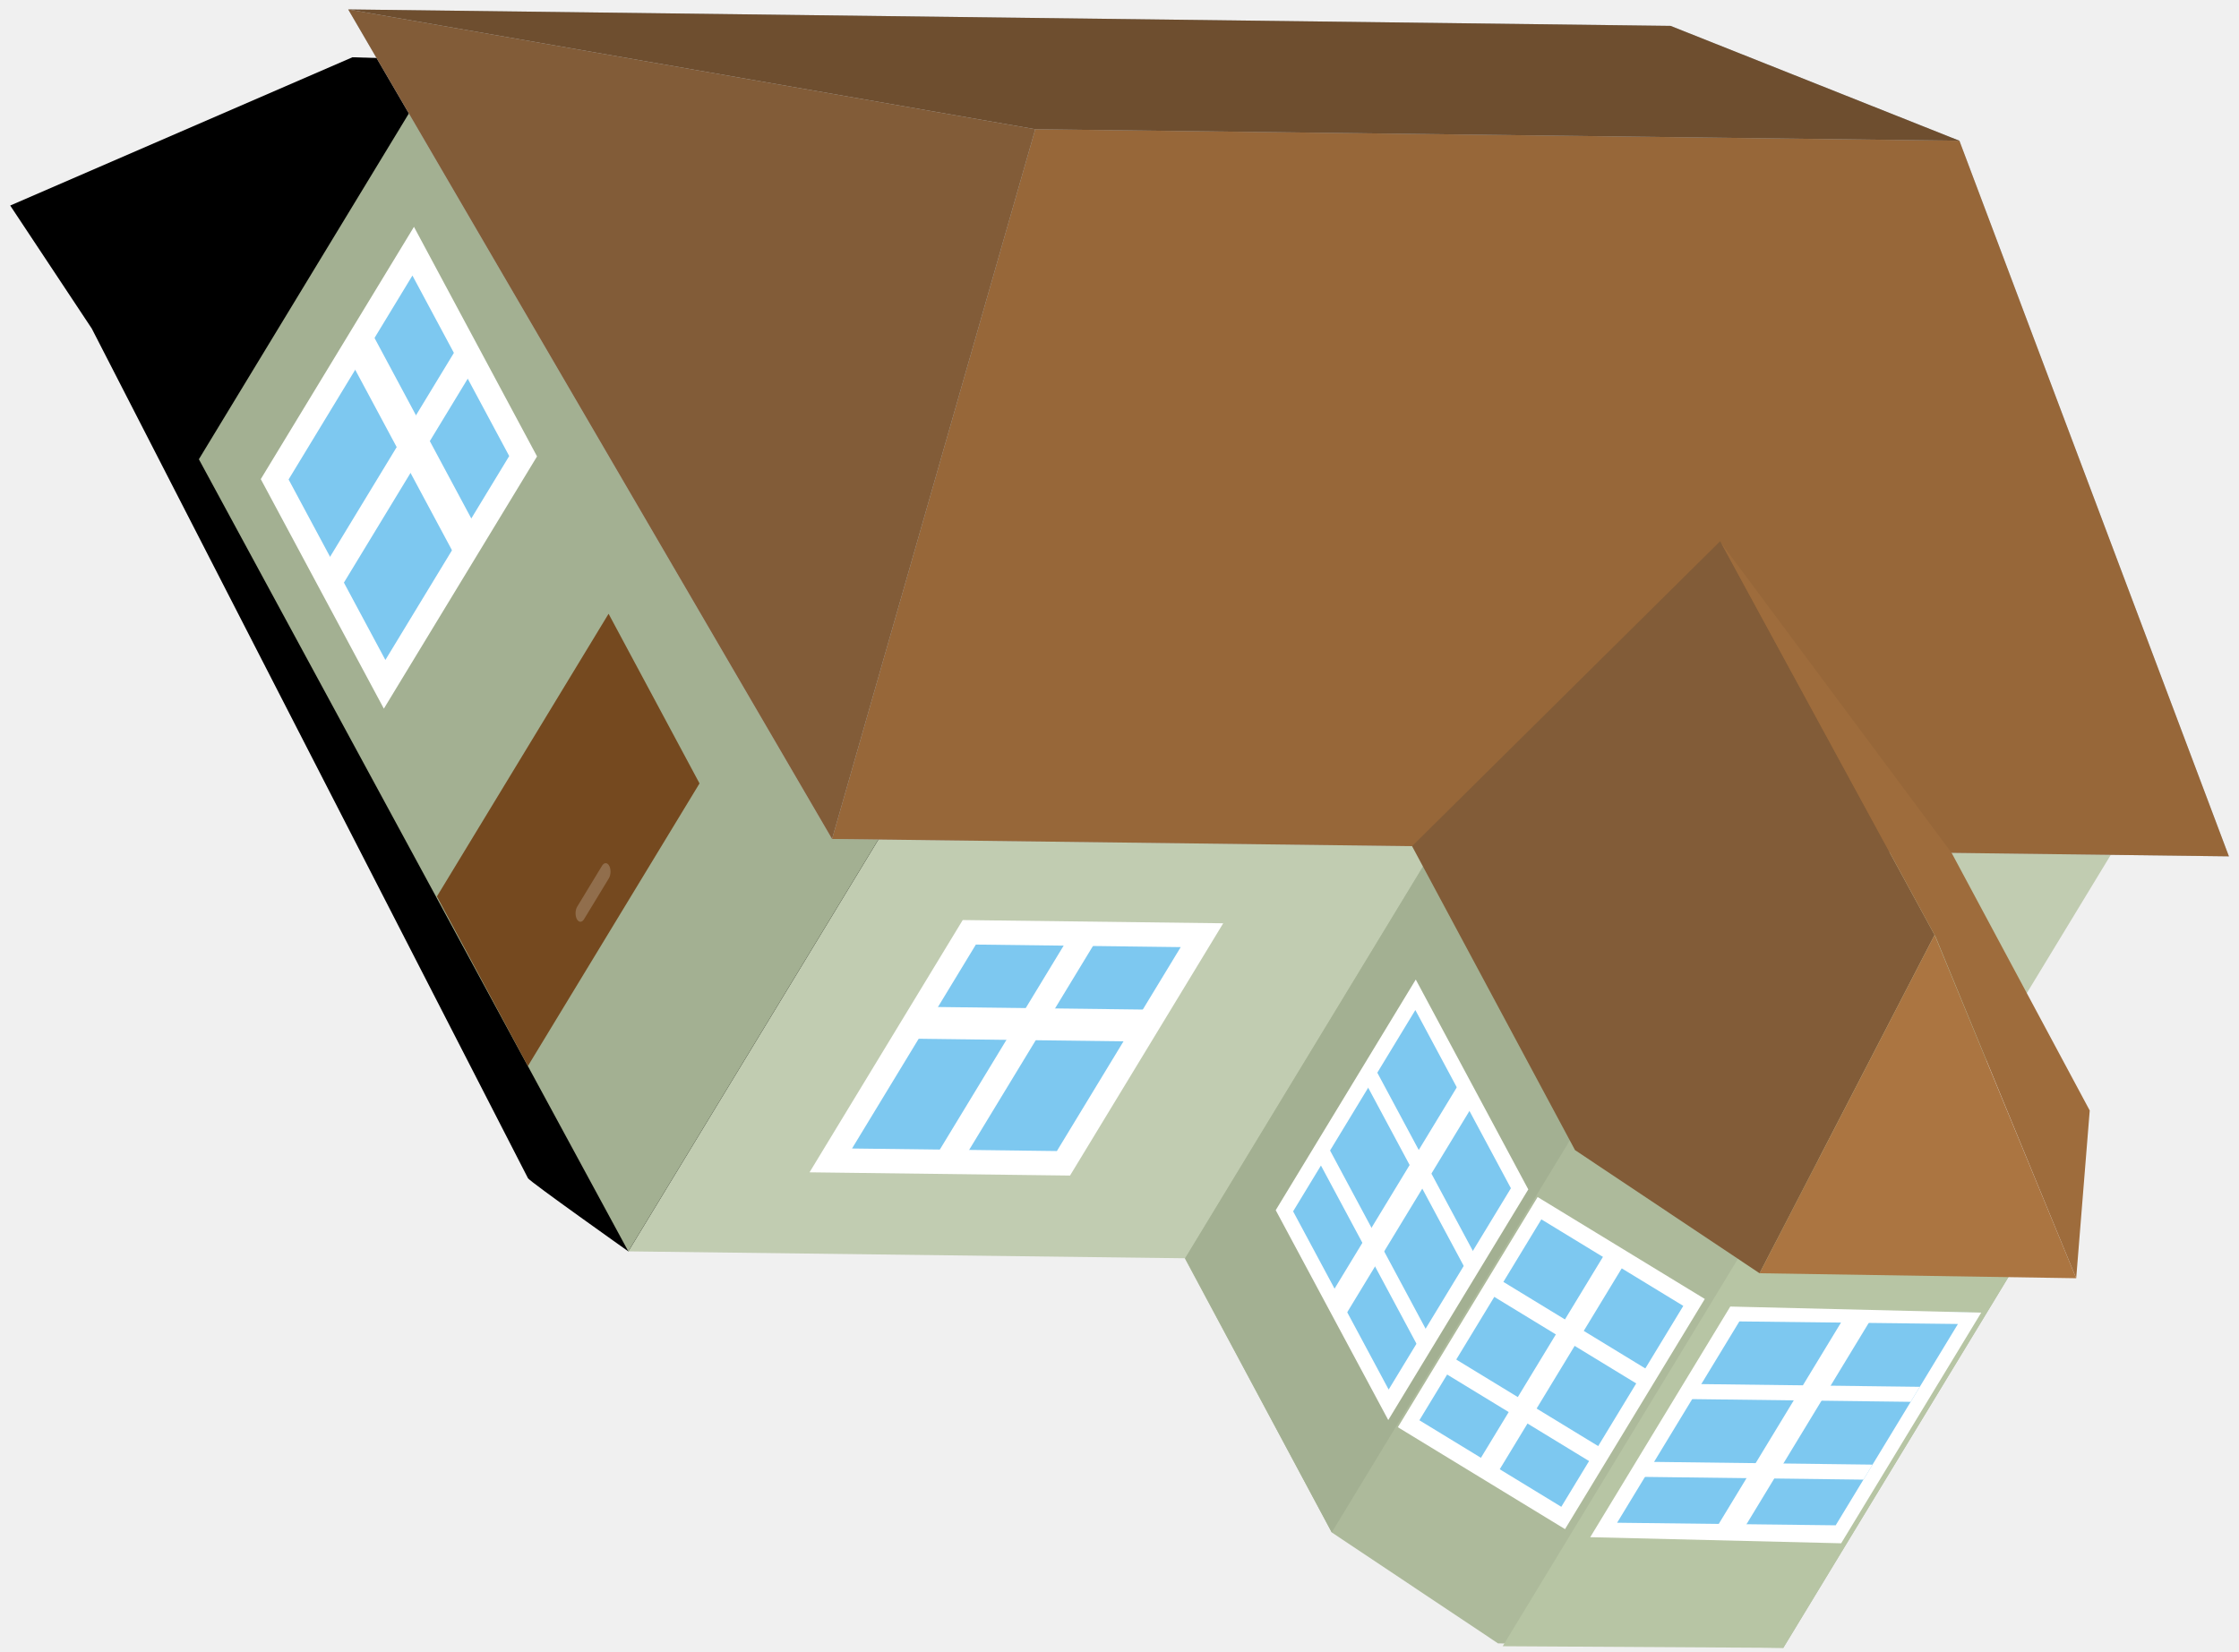
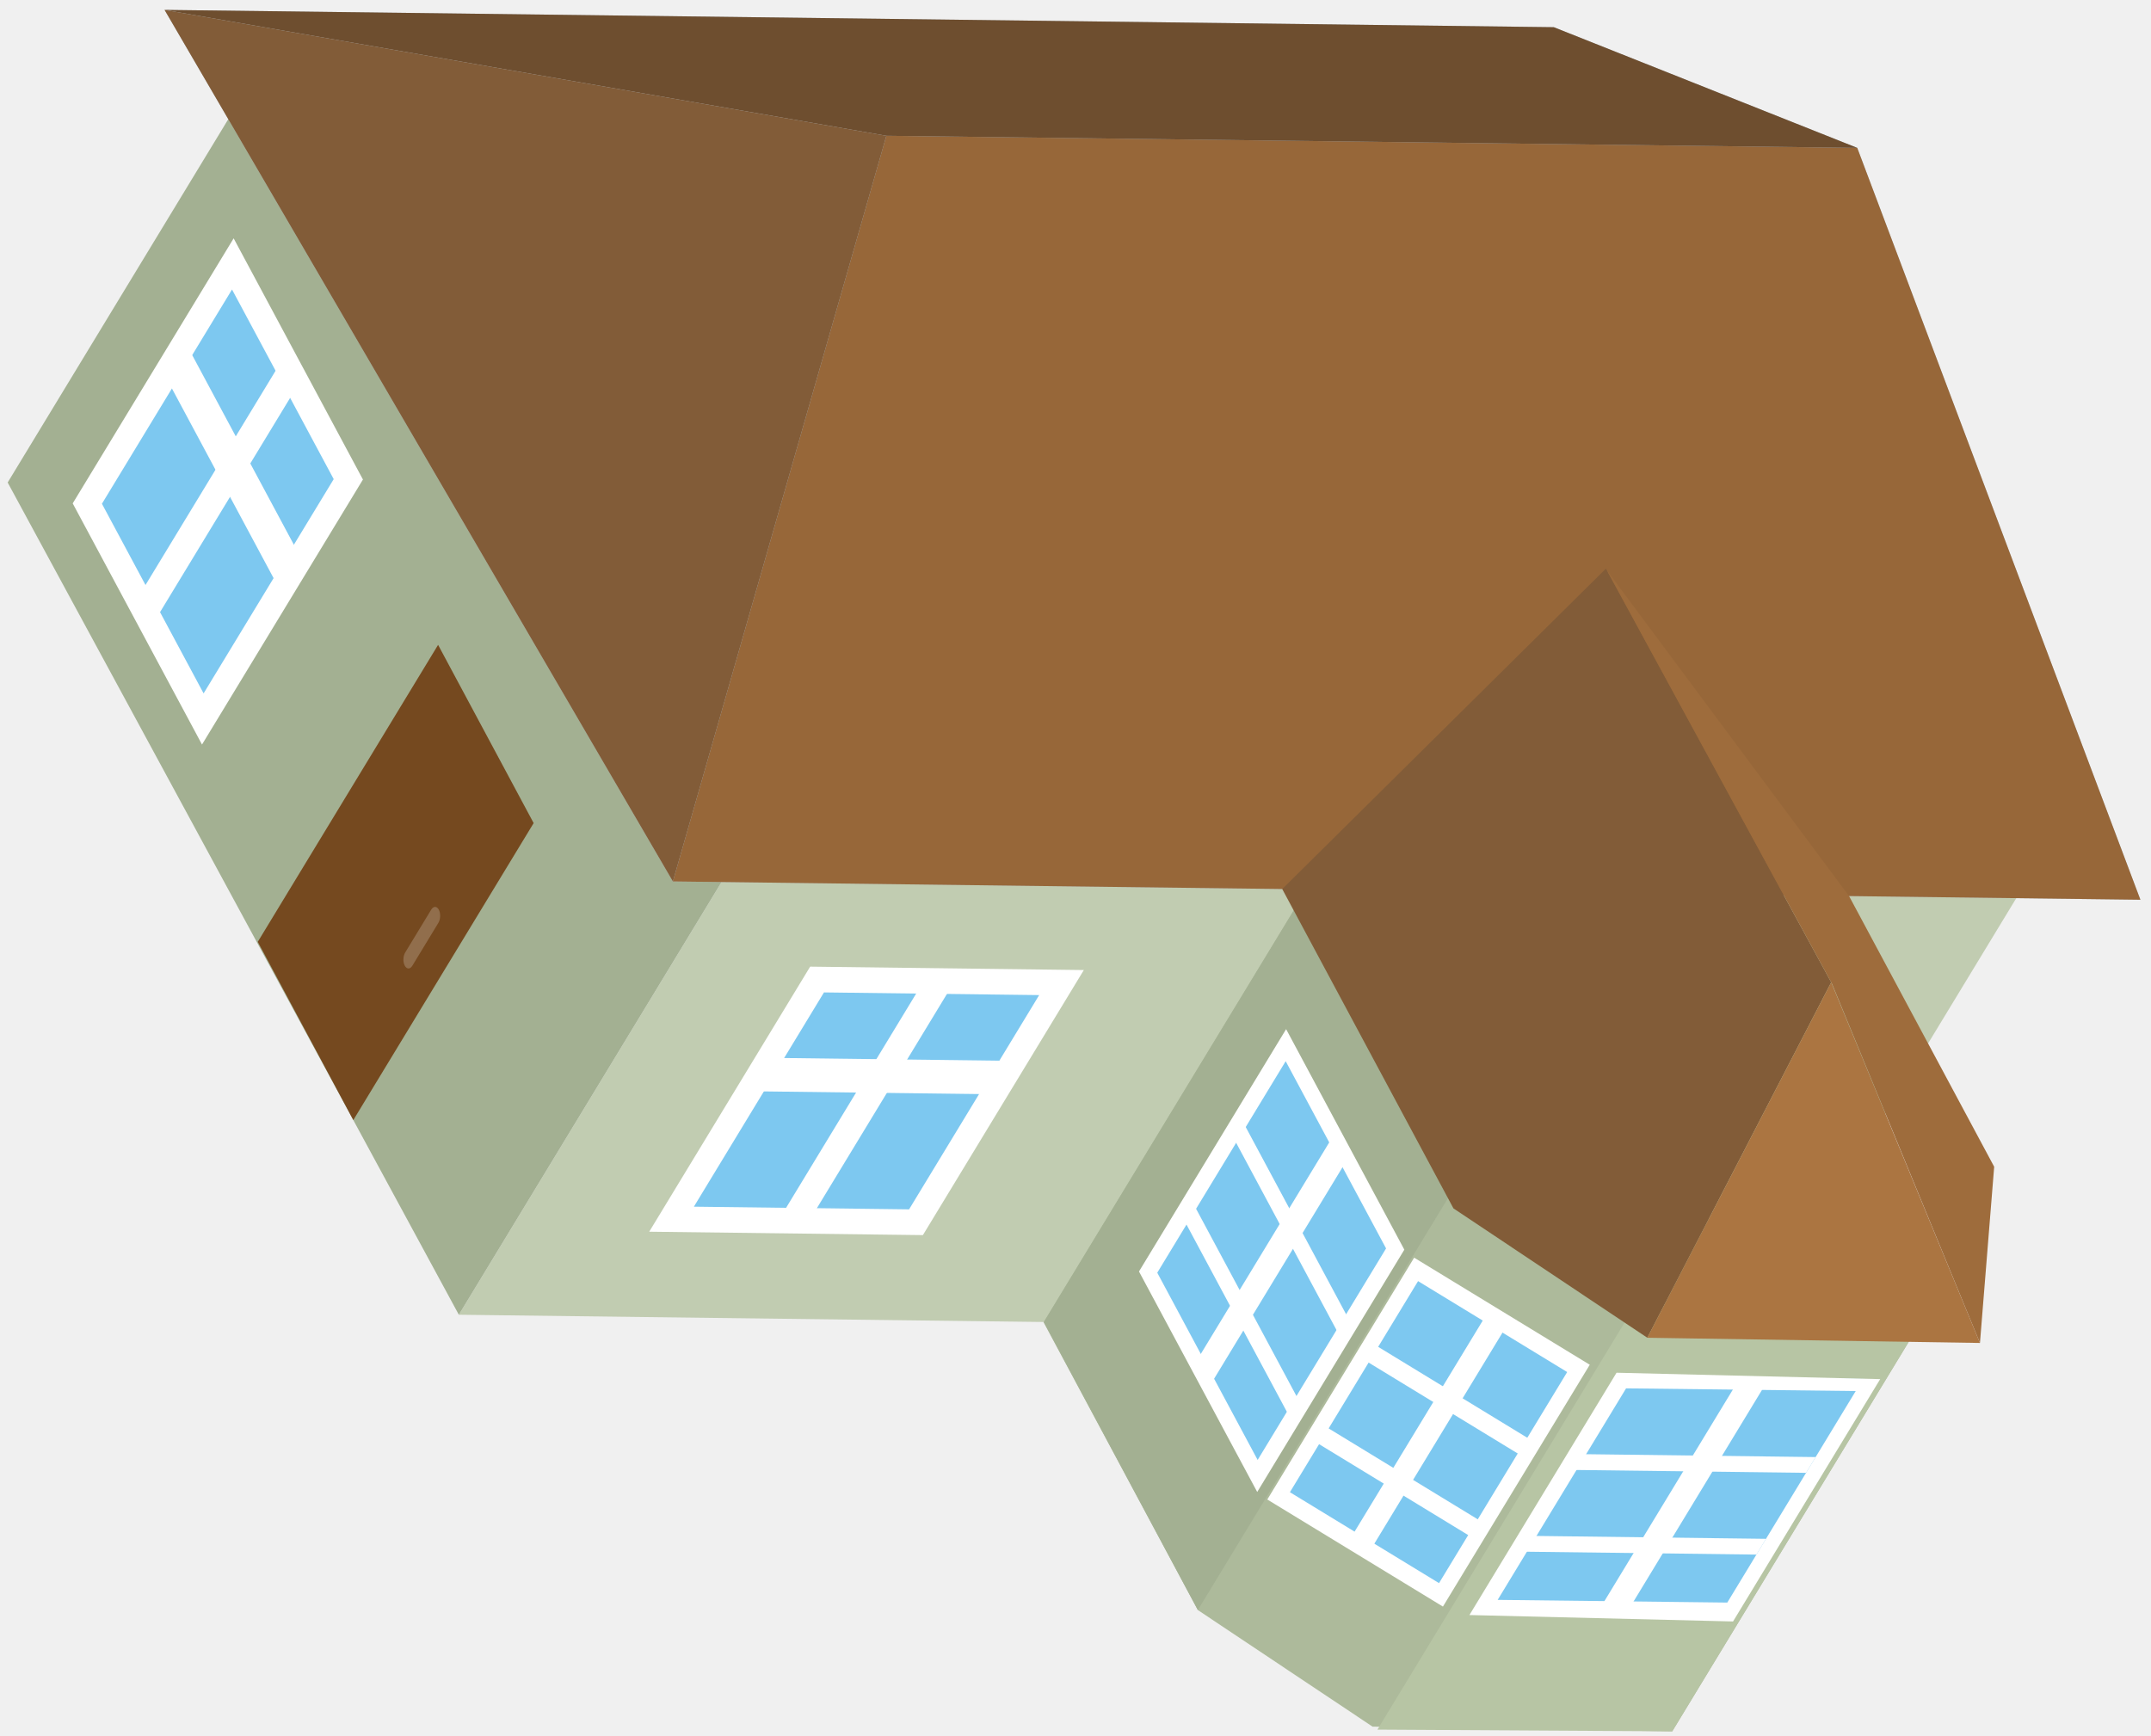
- <svg xmlns="http://www.w3.org/2000/svg" width="187" height="138" viewBox="0 0 187 138" fill="none">
-   <g id="Vector">
-     <path d="M29.437 4.784L0.853 17.171L7.664 27.446L44.096 98.427C44.214 98.683 52.477 104.537 52.477 104.537L99.728 67.034L110.112 7.221L29.437 4.784Z" fill="black" />
-     <path d="M52.477 104.537L155.405 105.818L178.529 67.727L75.601 66.445L52.477 104.537Z" fill="#C1CCB1" />
-     <path d="M16.61 38.365L52.477 104.537L75.601 66.445L38.517 2.28L16.61 38.365Z" fill="#A3B092" />
-     <path d="M139.524 2.162L29.081 0.787L69.494 70.085L186.157 71.538L163.647 11.756L139.524 2.162Z" fill="#B7C0C7" />
-     <path d="M86.465 10.795L69.494 70.085L186.157 71.538L163.647 11.756L86.465 10.795Z" fill="#976739" />
-     <path d="M29.081 0.787L86.465 10.795L163.647 11.756L139.524 2.162L29.081 0.787Z" fill="#6E4E2F" />
-     <path d="M29.081 0.787L69.494 70.085L86.465 10.795L29.081 0.787Z" fill="#825C38" />
-     <path d="M119.554 71.224L98.965 105.141L111.227 128.017L125.114 137.286L148.94 137.66L167.756 106.664L123.795 79.722L119.554 71.224Z" fill="#ADBA9B" />
-     <path d="M98.98 105.115L111.227 128.017L131.83 94.079L119.255 71.717L98.98 105.115Z" fill="#A3B092" />
-     <path d="M125.504 137.523L148.94 137.66L169.214 104.262L146.107 103.585L125.504 137.523Z" fill="#B7C5A4" />
-     <path d="M143.668 45.211L117.935 70.688L131.545 96.078L146.958 106.366L161.576 78.104L143.668 45.211Z" fill="#825C38" />
-     <path d="M146.958 106.366L173.403 106.781L161.576 78.104L146.958 106.366Z" fill="#AB7541" />
-     <path d="M162.998 71.249L143.746 45.355L161.654 78.248L173.403 106.781L174.533 92.769L162.998 71.249Z" fill="#9E6C3C" />
-     <path d="M69.387 96.939L88.819 97.18L100.387 78.126L80.955 77.884L69.387 96.939Z" fill="#7DC8F0" />
-     <path d="M78.014 96.824L80.447 96.876L91.76 78.24L89.327 78.188L78.014 96.824Z" fill="white" />
-     <path d="M74.557 86.752L96.002 87.019L97.614 84.364L76.169 84.097L74.557 86.752Z" fill="white" />
-     <path d="M67.612 97.934L89.368 98.205L102.162 77.13L80.406 76.859L67.612 97.934ZM81.504 78.908L98.612 79.121L88.27 96.157L71.162 95.944L81.504 78.908Z" fill="white" />
-     <path d="M133.967 128.383L153.313 128.623L164.829 109.653L145.483 109.412L133.967 128.383Z" fill="#7DC8F0" />
-     <path d="M143.241 127.813L145.545 127.862L156.259 110.212L153.955 110.163L143.241 127.813Z" fill="white" />
-     <path d="M136.025 123.362L155.633 123.607L156.394 122.353L136.787 122.108L136.025 123.362Z" fill="white" />
-     <path d="M139.971 116.863L159.578 117.107L160.34 115.853L140.733 115.608L139.971 116.863Z" fill="white" />
-     <path d="M132.816 128.414L153.773 128.924L165.47 109.656L144.512 109.147L132.816 128.414ZM145.27 110.39L163.526 110.604L153.316 127.422L135.061 127.208L145.27 110.39Z" fill="white" />
-     <path d="M107.61 101.11L116.004 116.77L126.58 99.349L118.186 83.689L107.61 101.11Z" fill="#7DC8F0" />
-     <path d="M111.389 107.772L112.458 109.724L122.801 92.686L121.732 90.734L111.389 107.772Z" fill="white" />
-     <path d="M109.683 96.169L118.946 113.451L119.708 112.197L110.444 94.915L109.683 96.169Z" fill="white" />
-     <path d="M113.629 89.669L122.892 106.951L123.654 105.696L114.39 88.414L113.629 89.669Z" fill="white" />
-     <path d="M106.547 101.097L115.946 118.629L127.642 99.362L118.244 81.829L106.547 101.097ZM118.209 84.377L126.19 99.264L115.98 116.082L108 101.195L118.209 84.377Z" fill="white" />
-     <path d="M118.054 118.761L130.523 126.365L141.078 108.979L128.608 101.376L118.054 118.761Z" fill="#7DC8F0" />
-     <path d="M123.626 121.883L125.184 122.86L135.506 105.857L133.948 104.88L123.626 121.883Z" fill="white" />
-     <path d="M119.91 114.245L133.672 122.637L134.432 121.385L120.67 112.993L119.91 114.245Z" fill="white" />
-     <path d="M123.848 107.758L137.609 116.15L138.369 114.899L124.608 106.507L123.848 107.758Z" fill="white" />
-     <path d="M116.749 119.227L130.71 127.741L142.383 108.513L128.422 99.999L116.749 119.227ZM128.733 101.864L140.588 109.093L130.399 125.876L118.545 118.647L128.733 101.864Z" fill="white" />
-     <path d="M36.492 74.887L44.088 89.059L58.424 65.445L50.828 51.273L36.492 74.887Z" fill="#75491F" />
-     <path d="M50.284 72.322L48.212 75.735C48.037 76.022 48.023 76.492 48.179 76.783C48.335 77.075 48.603 77.078 48.778 76.79L50.85 73.377C51.024 73.09 51.039 72.62 50.883 72.329C50.727 72.038 50.458 72.034 50.284 72.322Z" fill="#916E4C" />
-     <path d="M22.942 40.039L32.123 57.167L43.69 38.112L34.51 20.984L22.942 40.039Z" fill="#7DC8F0" />
-     <path d="M27.075 47.326L28.244 49.46L39.557 30.824L38.388 28.69L27.075 47.326Z" fill="white" />
-     <path d="M28.643 28.977L38.775 47.88L40.387 45.224L30.255 26.322L28.643 28.977Z" fill="white" />
-     <path d="M21.78 40.025L32.059 59.2L44.853 38.127L34.574 18.95L21.78 40.025ZM34.445 23.018L42.529 38.097L32.187 55.133L24.103 40.054L34.445 23.018Z" fill="white" />
-   </g>
+ <svg xmlns="http://www.w3.org/2000/svg" width="171" height="138" viewBox="0 0 171 138" fill="none">
+   <path d="M36.477 104.537L139.405 105.818L162.529 67.727L59.601 66.445L36.477 104.537Z" fill="#C1CCB1" />
+   <path d="M0.61 38.365L36.477 104.537L59.601 66.445L22.517 2.28L0.61 38.365Z" fill="#A3B092" />
+   <path d="M123.524 2.162L13.081 0.787L53.494 70.085L170.157 71.538L147.647 11.756L123.524 2.162Z" fill="#B7C0C7" />
+   <path d="M70.465 10.795L53.494 70.085L170.157 71.538L147.647 11.756L70.465 10.795Z" fill="#976739" />
+   <path d="M13.081 0.787L70.465 10.795L147.647 11.756L123.524 2.162L13.081 0.787Z" fill="#6E4E2F" />
+   <path d="M13.081 0.787L53.494 70.085L70.465 10.795L13.081 0.787Z" fill="#825C38" />
+   <path d="M103.554 71.224L82.965 105.141L95.227 128.017L109.114 137.286L132.94 137.66L151.756 106.664L107.795 79.722L103.554 71.224Z" fill="#ADBA9B" />
+   <path d="M82.98 105.115L95.227 128.017L115.83 94.079L103.255 71.717L82.98 105.115Z" fill="#A3B092" />
+   <path d="M109.504 137.523L132.94 137.66L153.214 104.262L130.107 103.585L109.504 137.523Z" fill="#B7C5A4" />
+   <path d="M127.668 45.211L101.935 70.688L115.545 96.078L130.958 106.366L145.576 78.104L127.668 45.211Z" fill="#825C38" />
+   <path d="M130.958 106.366L157.403 106.781L145.576 78.104L130.958 106.366Z" fill="#AB7541" />
+   <path d="M146.998 71.249L127.746 45.355L145.654 78.248L157.403 106.781L158.533 92.769L146.998 71.249Z" fill="#9E6C3C" />
+   <path d="M53.387 96.939L72.819 97.18L84.387 78.126L64.955 77.884L53.387 96.939Z" fill="#7DC8F0" />
+   <path d="M62.014 96.824L64.447 96.876L75.76 78.24L73.327 78.188L62.014 96.824Z" fill="white" />
+   <path d="M58.557 86.752L80.002 87.019L81.614 84.364L60.169 84.097L58.557 86.752Z" fill="white" />
+   <path d="M51.612 97.934L73.368 98.205L86.162 77.13L64.406 76.859L51.612 97.934ZM65.504 78.908L82.612 79.121L72.27 96.157L55.162 95.944L65.504 78.908Z" fill="white" />
+   <path d="M117.967 128.383L137.313 128.623L148.829 109.653L129.483 109.412L117.967 128.383Z" fill="#7DC8F0" />
+   <path d="M127.241 127.813L129.545 127.862L140.259 110.212L137.955 110.163L127.241 127.813Z" fill="white" />
+   <path d="M120.025 123.362L139.633 123.607L140.394 122.353L120.787 122.108L120.025 123.362Z" fill="white" />
+   <path d="M123.971 116.863L143.578 117.107L144.34 115.853L124.733 115.608L123.971 116.863Z" fill="white" />
+   <path d="M116.816 128.414L137.773 128.924L149.47 109.656L128.512 109.147L116.816 128.414ZM129.27 110.39L147.526 110.604L137.316 127.422L119.061 127.208L129.27 110.39Z" fill="white" />
+   <path d="M91.61 101.11L100.004 116.77L110.58 99.349L102.186 83.689L91.61 101.11Z" fill="#7DC8F0" />
+   <path d="M95.389 107.772L96.458 109.724L106.801 92.686L105.732 90.734L95.389 107.772Z" fill="white" />
+   <path d="M93.683 96.169L102.946 113.451L103.708 112.197L94.444 94.915L93.683 96.169Z" fill="white" />
+   <path d="M97.629 89.669L106.892 106.951L107.654 105.696L98.39 88.414L97.629 89.669Z" fill="white" />
+   <path d="M90.547 101.097L99.946 118.629L111.642 99.362L102.244 81.829L90.547 101.097ZM102.209 84.377L110.19 99.264L99.98 116.082L92 101.195L102.209 84.377Z" fill="white" />
+   <path d="M102.054 118.761L114.523 126.365L125.078 108.979L112.608 101.376L102.054 118.761Z" fill="#7DC8F0" />
+   <path d="M107.626 121.883L109.184 122.86L119.506 105.857L117.948 104.88L107.626 121.883Z" fill="white" />
+   <path d="M103.91 114.245L117.672 122.637L118.432 121.385L104.67 112.993L103.91 114.245Z" fill="white" />
+   <path d="M107.848 107.758L121.609 116.15L122.369 114.899L108.608 106.507L107.848 107.758Z" fill="white" />
+   <path d="M100.749 119.227L114.71 127.741L126.383 108.513L112.422 99.999L100.749 119.227ZM112.733 101.864L124.588 109.093L114.399 125.876L102.545 118.647L112.733 101.864Z" fill="white" />
+   <path d="M20.492 74.887L28.088 89.059L42.424 65.445L34.828 51.273L20.492 74.887Z" fill="#75491F" />
+   <path d="M34.284 72.322L32.212 75.735C32.037 76.022 32.023 76.492 32.179 76.783C32.335 77.075 32.603 77.078 32.778 76.79L34.85 73.377C35.024 73.09 35.039 72.62 34.883 72.329C34.727 72.038 34.458 72.034 34.284 72.322Z" fill="#916E4C" />
+   <path d="M6.942 40.039L16.123 57.167L27.69 38.112L18.51 20.984L6.942 40.039Z" fill="#7DC8F0" />
+   <path d="M11.075 47.326L12.244 49.46L23.557 30.824L22.388 28.69L11.075 47.326Z" fill="white" />
+   <path d="M12.643 28.977L22.775 47.88L24.387 45.224L14.255 26.322L12.643 28.977Z" fill="white" />
+   <path d="M5.78 40.025L16.059 59.2L28.853 38.127L18.574 18.95L5.78 40.025ZM18.445 23.018L26.529 38.097L16.186 55.133L8.103 40.054L18.445 23.018Z" fill="white" />
</svg>
